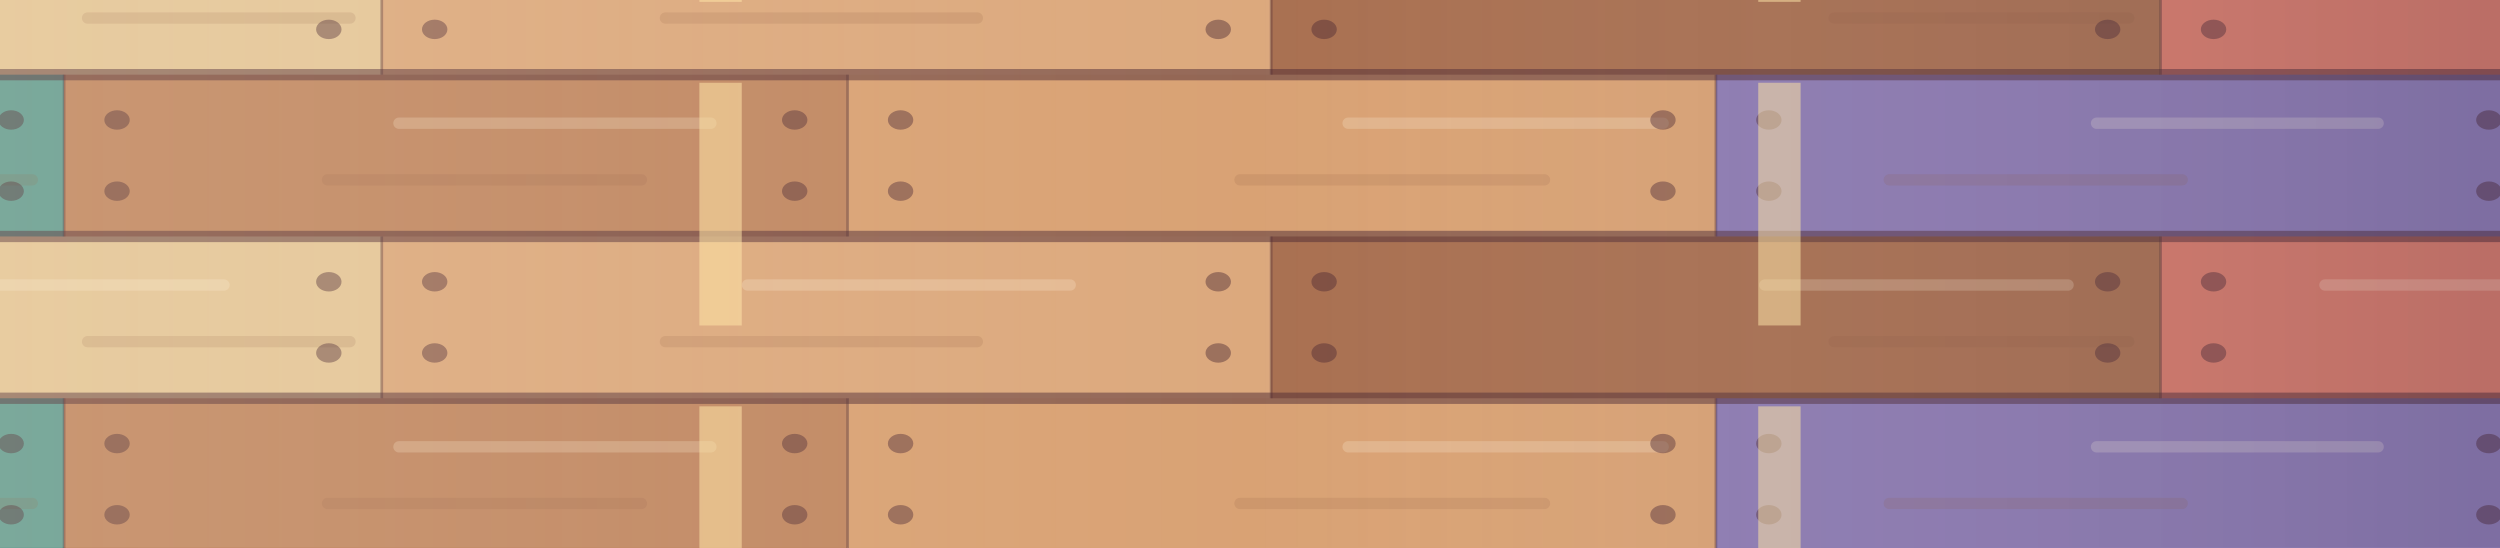
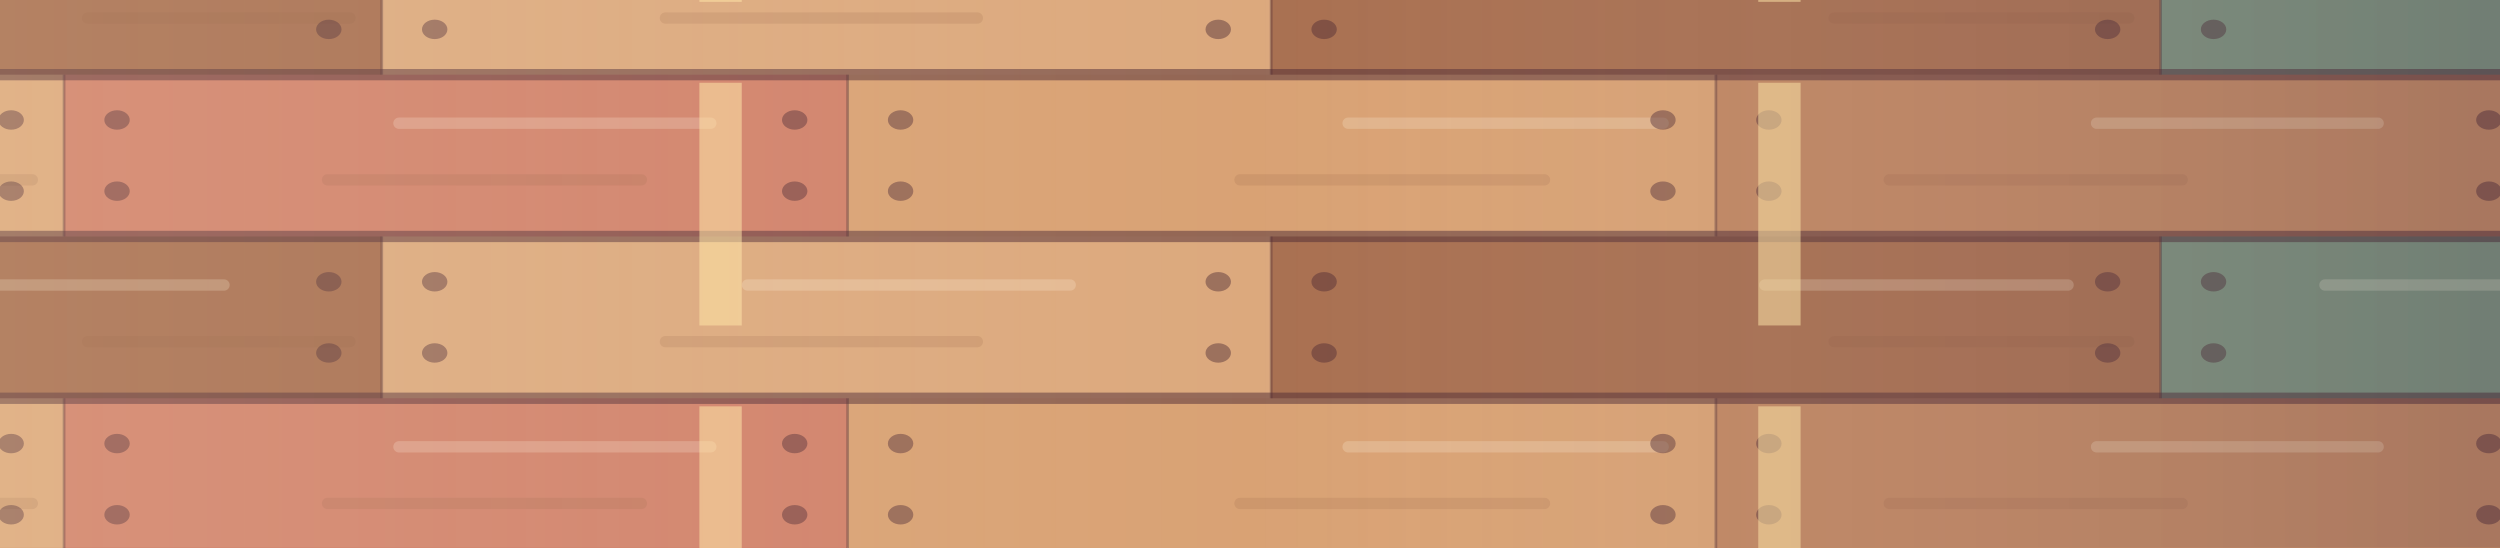
<svg xmlns="http://www.w3.org/2000/svg" width="1890" height="414" viewBox="0 0 1890 414">
  <rect width="1890" height="414" fill="#C08660" />
-   <rect x="-303.76" y="-188.18" width="352.21" height="122.92" fill="#669d91" />
-   <rect x="48.45" y="-188.18" width="592.36" height="122.92" fill="#c18862" />
+   <rect x="-303.76" y="-188.18" width="352.21" height="122.92" fill="#dca87b" />
+   <rect x="48.45" y="-188.18" width="592.36" height="122.92" fill="#d1826a" />
  <rect x="640.81" y="-188.18" width="656.4" height="122.92" fill="#d9a274" />
-   <rect x="1297.21" y="-188.18" width="624.38" height="122.92" fill="#8e7cb2" />
+   <rect x="1297.21" y="-188.18" width="624.38" height="122.92" fill="#c18762" />
  <rect x="1921.59" y="-188.18" width="272.17" height="122.92" fill="#d59e71" />
-   <rect x="-303.76" y="-65.86" width="592.36" height="122.91" fill="#e4c597" />
+   <rect x="-303.76" y="-65.86" width="592.36" height="122.91" fill="#a86f50" />
  <rect x="288.6" y="-65.86" width="672.41" height="122.91" fill="#dca97d" />
  <rect x="961.01" y="-65.86" width="672.41" height="122.91" fill="#a97051" />
-   <rect x="1633.42" y="-65.86" width="560.34" height="122.91" fill="#d77c6b" />
-   <rect x="-303.76" y="56.45" width="352.21" height="122.92" fill="#669d91" />
-   <rect x="48.45" y="56.45" width="592.36" height="122.92" fill="#c18862" />
+   <rect x="1633.42" y="-65.86" width="560.34" height="122.91" fill="#7f907b" />
+   <rect x="-303.76" y="56.45" width="352.21" height="122.92" fill="#dca87b" />
+   <rect x="48.45" y="56.45" width="592.36" height="122.92" fill="#d1826a" />
  <rect x="640.81" y="56.45" width="656.4" height="122.92" fill="#d9a274" />
-   <rect x="1297.21" y="56.45" width="624.38" height="122.92" fill="#8e7cb2" />
+   <rect x="1297.21" y="56.45" width="624.38" height="122.92" fill="#c18762" />
  <rect x="1921.59" y="56.45" width="272.17" height="122.92" fill="#d59e71" />
-   <rect x="-303.76" y="178.77" width="592.36" height="122.92" fill="#e4c597" />
+   <rect x="-303.76" y="178.77" width="592.36" height="122.92" fill="#a86f50" />
  <rect x="288.6" y="178.77" width="672.41" height="122.92" fill="#dca97d" />
  <rect x="961.01" y="178.77" width="672.41" height="122.92" fill="#a97051" />
-   <rect x="1633.42" y="178.77" width="560.34" height="122.92" fill="#d77c6b" />
-   <rect x="-303.76" y="301.09" width="352.21" height="122.92" fill="#669d91" />
-   <rect x="48.45" y="301.09" width="592.36" height="122.92" fill="#c18862" />
+   <rect x="1633.42" y="178.77" width="560.34" height="122.92" fill="#7f907b" />
+   <rect x="-303.76" y="301.09" width="352.21" height="122.92" fill="#dca87b" />
+   <rect x="48.45" y="301.09" width="592.36" height="122.92" fill="#d1826a" />
  <rect x="640.81" y="301.09" width="656.4" height="122.92" fill="#d9a274" />
-   <rect x="1297.21" y="301.09" width="624.38" height="122.92" fill="#8e7cb2" />
+   <rect x="1297.21" y="301.09" width="624.38" height="122.92" fill="#c18762" />
  <rect x="1921.59" y="301.09" width="272.17" height="122.92" fill="#d59e71" />
-   <rect x="-303.76" y="423.41" width="592.36" height="122.92" fill="#e4c597" />
+   <rect x="-303.76" y="423.41" width="592.36" height="122.92" fill="#a86f50" />
  <rect x="288.6" y="423.41" width="672.41" height="122.92" fill="#dca97d" />
  <rect x="961.01" y="423.41" width="672.41" height="122.92" fill="#a97051" />
-   <rect x="1633.42" y="423.41" width="560.34" height="122.92" fill="#d77c6b" />
-   <rect x="-303.76" y="545.73" width="352.21" height="122.92" fill="#669d91" />
-   <rect x="48.45" y="545.73" width="592.36" height="122.92" fill="#c18862" />
+   <rect x="1633.42" y="423.41" width="560.34" height="122.92" fill="#7f907b" />
+   <rect x="-303.76" y="545.73" width="352.21" height="122.92" fill="#dca87b" />
+   <rect x="48.45" y="545.73" width="592.36" height="122.92" fill="#d1826a" />
  <rect x="640.81" y="545.73" width="656.4" height="122.92" fill="#d9a274" />
-   <rect x="1297.21" y="545.73" width="624.38" height="122.92" fill="#8e7cb2" />
+   <rect x="1297.21" y="545.73" width="624.38" height="122.92" fill="#c18762" />
  <rect x="1921.59" y="545.73" width="272.17" height="122.92" fill="#d59e71" />
  <path d="M-201.1 -151.49H-100.17" stroke="#FFF6DE" stroke-opacity="0.22" stroke-width="8.56" stroke-linecap="round" />
  <path d="M-102.98 -108.67H24.44" stroke="#8C5A40" stroke-opacity="0.16" stroke-width="8.56" stroke-linecap="round" />
  <path d="M301.61 -151.49H537.38" stroke="#FFF6DE" stroke-opacity="0.22" stroke-width="8.56" stroke-linecap="round" />
  <path d="M247.61 -108.67H484.89" stroke="#8C5A40" stroke-opacity="0.16" stroke-width="8.56" stroke-linecap="round" />
  <path d="M1019.18 -151.49H1257.37" stroke="#FFF6DE" stroke-opacity="0.22" stroke-width="8.56" stroke-linecap="round" />
  <path d="M937.43 -108.67H1167.66" stroke="#8C5A40" stroke-opacity="0.16" stroke-width="8.56" stroke-linecap="round" />
  <path d="M1584.98 -151.49H1797.87" stroke="#FFF6DE" stroke-opacity="0.22" stroke-width="8.56" stroke-linecap="round" />
  <path d="M1428.3 -108.67H1649.76" stroke="#8C5A40" stroke-opacity="0.16" stroke-width="8.56" stroke-linecap="round" />
  <path d="M2059.19 -151.49H2142.06" stroke="#FFF6DE" stroke-opacity="0.22" stroke-width="8.56" stroke-linecap="round" />
  <path d="M2030.64 -108.67H2127.08" stroke="#8C5A40" stroke-opacity="0.16" stroke-width="8.56" stroke-linecap="round" />
  <path d="M-66.42 -29.17H169.35" stroke="#FFF6DE" stroke-opacity="0.22" stroke-width="8.56" stroke-linecap="round" />
  <path d="M66.19 13.64H264.59" stroke="#8C5A40" stroke-opacity="0.16" stroke-width="8.56" stroke-linecap="round" />
  <path d="M565.1 -29.17H809.1" stroke="#FFF6DE" stroke-opacity="0.22" stroke-width="8.56" stroke-linecap="round" />
  <path d="M503.03 13.64H738.88" stroke="#8C5A40" stroke-opacity="0.16" stroke-width="8.56" stroke-linecap="round" />
  <path d="M1334.19 -29.17H1563.45" stroke="#FFF6DE" stroke-opacity="0.22" stroke-width="8.56" stroke-linecap="round" />
  <path d="M1386.5 13.64H1609.4" stroke="#8C5A40" stroke-opacity="0.16" stroke-width="8.56" stroke-linecap="round" />
  <path d="M1757.66 -29.17H1928.28" stroke="#FFF6DE" stroke-opacity="0.22" stroke-width="8.56" stroke-linecap="round" />
  <path d="M1921.45 13.64H2120.01" stroke="#8C5A40" stroke-opacity="0.16" stroke-width="8.56" stroke-linecap="round" />
  <path d="M-201.1 93.15H-100.17" stroke="#FFF6DE" stroke-opacity="0.22" stroke-width="8.56" stroke-linecap="round" />
  <path d="M-102.98 135.96H24.44" stroke="#8C5A40" stroke-opacity="0.16" stroke-width="8.56" stroke-linecap="round" />
  <path d="M301.61 93.15H537.38" stroke="#FFF6DE" stroke-opacity="0.22" stroke-width="8.56" stroke-linecap="round" />
  <path d="M247.61 135.96H484.89" stroke="#8C5A40" stroke-opacity="0.16" stroke-width="8.56" stroke-linecap="round" />
  <path d="M1019.18 93.15H1257.37" stroke="#FFF6DE" stroke-opacity="0.22" stroke-width="8.56" stroke-linecap="round" />
  <path d="M937.43 135.96H1167.66" stroke="#8C5A40" stroke-opacity="0.16" stroke-width="8.56" stroke-linecap="round" />
  <path d="M1584.98 93.15H1797.87" stroke="#FFF6DE" stroke-opacity="0.22" stroke-width="8.56" stroke-linecap="round" />
  <path d="M1428.3 135.96H1649.76" stroke="#8C5A40" stroke-opacity="0.16" stroke-width="8.56" stroke-linecap="round" />
  <path d="M2059.19 93.15H2142.06" stroke="#FFF6DE" stroke-opacity="0.22" stroke-width="8.56" stroke-linecap="round" />
  <path d="M2030.64 135.96H2127.08" stroke="#8C5A40" stroke-opacity="0.16" stroke-width="8.56" stroke-linecap="round" />
  <path d="M-66.42 215.47H169.35" stroke="#FFF6DE" stroke-opacity="0.22" stroke-width="8.56" stroke-linecap="round" />
  <path d="M66.19 258.28H264.59" stroke="#8C5A40" stroke-opacity="0.16" stroke-width="8.56" stroke-linecap="round" />
  <path d="M565.1 215.47H809.1" stroke="#FFF6DE" stroke-opacity="0.22" stroke-width="8.56" stroke-linecap="round" />
  <path d="M503.03 258.28H738.88" stroke="#8C5A40" stroke-opacity="0.16" stroke-width="8.56" stroke-linecap="round" />
  <path d="M1334.19 215.47H1563.45" stroke="#FFF6DE" stroke-opacity="0.22" stroke-width="8.56" stroke-linecap="round" />
  <path d="M1386.5 258.28H1609.4" stroke="#8C5A40" stroke-opacity="0.16" stroke-width="8.56" stroke-linecap="round" />
  <path d="M1757.66 215.47H1928.28" stroke="#FFF6DE" stroke-opacity="0.22" stroke-width="8.56" stroke-linecap="round" />
  <path d="M1921.45 258.28H2120.01" stroke="#8C5A40" stroke-opacity="0.16" stroke-width="8.56" stroke-linecap="round" />
  <path d="M-201.1 337.79H-100.17" stroke="#FFF6DE" stroke-opacity="0.22" stroke-width="8.56" stroke-linecap="round" />
  <path d="M-102.98 380.6H24.44" stroke="#8C5A40" stroke-opacity="0.16" stroke-width="8.56" stroke-linecap="round" />
  <path d="M301.61 337.79H537.38" stroke="#FFF6DE" stroke-opacity="0.22" stroke-width="8.56" stroke-linecap="round" />
  <path d="M247.61 380.6H484.89" stroke="#8C5A40" stroke-opacity="0.16" stroke-width="8.56" stroke-linecap="round" />
  <path d="M1019.18 337.79H1257.37" stroke="#FFF6DE" stroke-opacity="0.22" stroke-width="8.56" stroke-linecap="round" />
  <path d="M937.43 380.6H1167.66" stroke="#8C5A40" stroke-opacity="0.16" stroke-width="8.56" stroke-linecap="round" />
  <path d="M1584.98 337.79H1797.87" stroke="#FFF6DE" stroke-opacity="0.22" stroke-width="8.56" stroke-linecap="round" />
  <path d="M1428.3 380.6H1649.76" stroke="#8C5A40" stroke-opacity="0.16" stroke-width="8.56" stroke-linecap="round" />
  <path d="M2059.19 337.79H2142.06" stroke="#FFF6DE" stroke-opacity="0.22" stroke-width="8.56" stroke-linecap="round" />
  <path d="M2030.64 380.6H2127.08" stroke="#8C5A40" stroke-opacity="0.16" stroke-width="8.56" stroke-linecap="round" />
  <path d="M-66.42 460.1H169.35" stroke="#FFF6DE" stroke-opacity="0.22" stroke-width="8.56" stroke-linecap="round" />
  <path d="M66.19 502.92H264.59" stroke="#8C5A40" stroke-opacity="0.16" stroke-width="8.56" stroke-linecap="round" />
  <path d="M565.1 460.1H809.1" stroke="#FFF6DE" stroke-opacity="0.22" stroke-width="8.56" stroke-linecap="round" />
  <path d="M503.03 502.92H738.88" stroke="#8C5A40" stroke-opacity="0.16" stroke-width="8.56" stroke-linecap="round" />
  <path d="M1334.19 460.1H1563.45" stroke="#FFF6DE" stroke-opacity="0.22" stroke-width="8.56" stroke-linecap="round" />
  <path d="M1386.5 502.92H1609.4" stroke="#8C5A40" stroke-opacity="0.16" stroke-width="8.56" stroke-linecap="round" />
  <path d="M1757.66 460.1H1928.28" stroke="#FFF6DE" stroke-opacity="0.22" stroke-width="8.56" stroke-linecap="round" />
  <path d="M1921.45 502.92H2120.01" stroke="#8C5A40" stroke-opacity="0.16" stroke-width="8.56" stroke-linecap="round" />
  <path d="M-201.1 582.42H-100.17" stroke="#FFF6DE" stroke-opacity="0.22" stroke-width="8.56" stroke-linecap="round" />
  <path d="M-102.98 625.23H24.44" stroke="#8C5A40" stroke-opacity="0.16" stroke-width="8.56" stroke-linecap="round" />
  <path d="M301.61 582.42H537.38" stroke="#FFF6DE" stroke-opacity="0.22" stroke-width="8.56" stroke-linecap="round" />
  <path d="M247.61 625.23H484.89" stroke="#8C5A40" stroke-opacity="0.16" stroke-width="8.56" stroke-linecap="round" />
  <path d="M1019.18 582.42H1257.37" stroke="#FFF6DE" stroke-opacity="0.22" stroke-width="8.56" stroke-linecap="round" />
  <path d="M937.43 625.23H1167.66" stroke="#8C5A40" stroke-opacity="0.16" stroke-width="8.56" stroke-linecap="round" />
  <path d="M1584.98 582.42H1797.87" stroke="#FFF6DE" stroke-opacity="0.22" stroke-width="8.56" stroke-linecap="round" />
  <path d="M1428.3 625.23H1649.76" stroke="#8C5A40" stroke-opacity="0.16" stroke-width="8.56" stroke-linecap="round" />
  <path d="M2059.19 582.42H2142.06" stroke="#FFF6DE" stroke-opacity="0.22" stroke-width="8.56" stroke-linecap="round" />
  <path d="M2030.64 625.23H2127.08" stroke="#8C5A40" stroke-opacity="0.16" stroke-width="8.56" stroke-linecap="round" />
  <path d="M48.45 -188.18V-65.86" stroke="#4E2B34" stroke-opacity=".38" stroke-width="2.1" />
  <path d="M640.81 -188.18V-65.86" stroke="#4E2B34" stroke-opacity=".38" stroke-width="2.1" />
  <path d="M1297.21 -188.18V-65.86" stroke="#4E2B34" stroke-opacity=".38" stroke-width="2.1" />
  <path d="M1921.59 -188.18V-65.86" stroke="#4E2B34" stroke-opacity=".38" stroke-width="2.1" />
  <path d="M-303.76 -188.18H2193.76" stroke="#4E2B34" stroke-opacity=".5" stroke-width="8.56" />
  <path d="M288.6 -65.86V56.45" stroke="#4E2B34" stroke-opacity=".38" stroke-width="2.1" />
  <path d="M961.01 -65.86V56.45" stroke="#4E2B34" stroke-opacity=".38" stroke-width="2.1" />
  <path d="M1633.42 -65.86V56.45" stroke="#4E2B34" stroke-opacity=".38" stroke-width="2.1" />
  <path d="M-303.76 -65.86H2193.76" stroke="#4E2B34" stroke-opacity=".5" stroke-width="8.56" />
  <path d="M48.45 56.45V178.77" stroke="#4E2B34" stroke-opacity=".38" stroke-width="2.1" />
  <path d="M640.81 56.45V178.77" stroke="#4E2B34" stroke-opacity=".38" stroke-width="2.1" />
  <path d="M1297.21 56.45V178.77" stroke="#4E2B34" stroke-opacity=".38" stroke-width="2.1" />
  <path d="M1921.59 56.45V178.77" stroke="#4E2B34" stroke-opacity=".38" stroke-width="2.1" />
  <path d="M-303.76 56.45H2193.76" stroke="#4E2B34" stroke-opacity=".5" stroke-width="8.56" />
  <path d="M288.6 178.77V301.09" stroke="#4E2B34" stroke-opacity=".38" stroke-width="2.1" />
  <path d="M961.01 178.77V301.09" stroke="#4E2B34" stroke-opacity=".38" stroke-width="2.1" />
  <path d="M1633.42 178.77V301.09" stroke="#4E2B34" stroke-opacity=".38" stroke-width="2.1" />
  <path d="M-303.76 178.77H2193.76" stroke="#4E2B34" stroke-opacity=".5" stroke-width="8.56" />
  <path d="M48.45 301.09V423.41" stroke="#4E2B34" stroke-opacity=".38" stroke-width="2.1" />
  <path d="M640.81 301.09V423.41" stroke="#4E2B34" stroke-opacity=".38" stroke-width="2.1" />
  <path d="M1297.21 301.09V423.41" stroke="#4E2B34" stroke-opacity=".38" stroke-width="2.1" />
  <path d="M1921.59 301.09V423.41" stroke="#4E2B34" stroke-opacity=".38" stroke-width="2.1" />
  <path d="M-303.76 301.09H2193.76" stroke="#4E2B34" stroke-opacity=".5" stroke-width="8.56" />
  <path d="M288.6 423.41V545.73" stroke="#4E2B34" stroke-opacity=".38" stroke-width="2.1" />
  <path d="M961.01 423.41V545.73" stroke="#4E2B34" stroke-opacity=".38" stroke-width="2.1" />
  <path d="M1633.42 423.41V545.73" stroke="#4E2B34" stroke-opacity=".38" stroke-width="2.1" />
  <path d="M-303.76 423.41H2193.76" stroke="#4E2B34" stroke-opacity=".5" stroke-width="8.56" />
  <path d="M48.45 545.73V668.05" stroke="#4E2B34" stroke-opacity=".38" stroke-width="2.1" />
  <path d="M640.81 545.73V668.05" stroke="#4E2B34" stroke-opacity=".38" stroke-width="2.1" />
  <path d="M1297.21 545.73V668.05" stroke="#4E2B34" stroke-opacity=".38" stroke-width="2.1" />
  <path d="M1921.59 545.73V668.05" stroke="#4E2B34" stroke-opacity=".38" stroke-width="2.1" />
  <path d="M-303.76 545.73H2193.76" stroke="#4E2B34" stroke-opacity=".5" stroke-width="8.56" />
  <ellipse cx="8.43" cy="-153.93" rx="9.61" ry="7.34" fill="#4E2B34" fill-opacity=".45" />
  <ellipse cx="8.43" cy="-100.11" rx="9.61" ry="7.34" fill="#4E2B34" fill-opacity=".45" />
  <ellipse cx="88.48" cy="-153.93" rx="9.61" ry="7.34" fill="#4E2B34" fill-opacity=".45" />
  <ellipse cx="88.48" cy="-100.11" rx="9.61" ry="7.34" fill="#4E2B34" fill-opacity=".45" />
  <ellipse cx="600.79" cy="-153.93" rx="9.61" ry="7.34" fill="#4E2B34" fill-opacity=".45" />
  <ellipse cx="600.79" cy="-100.11" rx="9.61" ry="7.34" fill="#4E2B34" fill-opacity=".45" />
  <ellipse cx="680.84" cy="-153.93" rx="9.61" ry="7.34" fill="#4E2B34" fill-opacity=".45" />
  <ellipse cx="680.84" cy="-100.11" rx="9.61" ry="7.34" fill="#4E2B34" fill-opacity=".45" />
  <ellipse cx="1257.19" cy="-153.93" rx="9.61" ry="7.34" fill="#4E2B34" fill-opacity=".45" />
  <ellipse cx="1257.19" cy="-100.11" rx="9.61" ry="7.34" fill="#4E2B34" fill-opacity=".45" />
  <ellipse cx="1337.24" cy="-153.93" rx="9.61" ry="7.34" fill="#4E2B34" fill-opacity=".45" />
  <ellipse cx="1337.24" cy="-100.11" rx="9.61" ry="7.34" fill="#4E2B34" fill-opacity=".45" />
  <ellipse cx="1881.57" cy="-153.93" rx="9.61" ry="7.34" fill="#4E2B34" fill-opacity=".45" />
  <ellipse cx="1881.57" cy="-100.11" rx="9.61" ry="7.34" fill="#4E2B34" fill-opacity=".45" />
  <ellipse cx="1961.62" cy="-153.93" rx="9.61" ry="7.34" fill="#4E2B34" fill-opacity=".45" />
  <ellipse cx="1961.62" cy="-100.11" rx="9.61" ry="7.34" fill="#4E2B34" fill-opacity=".45" />
  <ellipse cx="248.58" cy="-31.61" rx="9.61" ry="7.34" fill="#4E2B34" fill-opacity=".45" />
  <ellipse cx="248.58" cy="22.21" rx="9.61" ry="7.34" fill="#4E2B34" fill-opacity=".45" />
  <ellipse cx="328.62" cy="-31.61" rx="9.61" ry="7.34" fill="#4E2B34" fill-opacity=".45" />
  <ellipse cx="328.62" cy="22.21" rx="9.61" ry="7.34" fill="#4E2B34" fill-opacity=".45" />
  <ellipse cx="920.99" cy="-31.61" rx="9.61" ry="7.34" fill="#4E2B34" fill-opacity=".45" />
  <ellipse cx="920.99" cy="22.21" rx="9.61" ry="7.34" fill="#4E2B34" fill-opacity=".45" />
  <ellipse cx="1001.03" cy="-31.61" rx="9.61" ry="7.34" fill="#4E2B34" fill-opacity=".45" />
  <ellipse cx="1001.03" cy="22.21" rx="9.61" ry="7.34" fill="#4E2B34" fill-opacity=".45" />
  <ellipse cx="1593.39" cy="-31.61" rx="9.61" ry="7.34" fill="#4E2B34" fill-opacity=".45" />
  <ellipse cx="1593.39" cy="22.21" rx="9.61" ry="7.34" fill="#4E2B34" fill-opacity=".45" />
  <ellipse cx="1673.44" cy="-31.61" rx="9.61" ry="7.34" fill="#4E2B34" fill-opacity=".45" />
  <ellipse cx="1673.44" cy="22.21" rx="9.61" ry="7.34" fill="#4E2B34" fill-opacity=".45" />
  <ellipse cx="8.43" cy="90.7" rx="9.61" ry="7.34" fill="#4E2B34" fill-opacity=".45" />
  <ellipse cx="8.43" cy="144.52" rx="9.61" ry="7.34" fill="#4E2B34" fill-opacity=".45" />
  <ellipse cx="88.48" cy="90.7" rx="9.61" ry="7.34" fill="#4E2B34" fill-opacity=".45" />
  <ellipse cx="88.48" cy="144.52" rx="9.61" ry="7.34" fill="#4E2B34" fill-opacity=".45" />
  <ellipse cx="600.79" cy="90.7" rx="9.61" ry="7.34" fill="#4E2B34" fill-opacity=".45" />
  <ellipse cx="600.79" cy="144.52" rx="9.61" ry="7.34" fill="#4E2B34" fill-opacity=".45" />
  <ellipse cx="680.84" cy="90.7" rx="9.61" ry="7.34" fill="#4E2B34" fill-opacity=".45" />
  <ellipse cx="680.84" cy="144.52" rx="9.61" ry="7.34" fill="#4E2B34" fill-opacity=".45" />
  <ellipse cx="1257.19" cy="90.7" rx="9.61" ry="7.34" fill="#4E2B34" fill-opacity=".45" />
  <ellipse cx="1257.19" cy="144.52" rx="9.61" ry="7.34" fill="#4E2B34" fill-opacity=".45" />
  <ellipse cx="1337.24" cy="90.7" rx="9.61" ry="7.34" fill="#4E2B34" fill-opacity=".45" />
  <ellipse cx="1337.24" cy="144.52" rx="9.61" ry="7.34" fill="#4E2B34" fill-opacity=".45" />
  <ellipse cx="1881.57" cy="90.7" rx="9.61" ry="7.34" fill="#4E2B34" fill-opacity=".45" />
  <ellipse cx="1881.57" cy="144.52" rx="9.61" ry="7.34" fill="#4E2B34" fill-opacity=".45" />
  <ellipse cx="1961.62" cy="90.7" rx="9.61" ry="7.34" fill="#4E2B34" fill-opacity=".45" />
  <ellipse cx="1961.62" cy="144.52" rx="9.61" ry="7.34" fill="#4E2B34" fill-opacity=".45" />
  <ellipse cx="248.58" cy="213.02" rx="9.61" ry="7.34" fill="#4E2B34" fill-opacity=".45" />
  <ellipse cx="248.58" cy="266.84" rx="9.61" ry="7.34" fill="#4E2B34" fill-opacity=".45" />
  <ellipse cx="328.62" cy="213.02" rx="9.61" ry="7.34" fill="#4E2B34" fill-opacity=".45" />
  <ellipse cx="328.62" cy="266.84" rx="9.61" ry="7.34" fill="#4E2B34" fill-opacity=".45" />
  <ellipse cx="920.99" cy="213.02" rx="9.61" ry="7.34" fill="#4E2B34" fill-opacity=".45" />
  <ellipse cx="920.99" cy="266.84" rx="9.61" ry="7.34" fill="#4E2B34" fill-opacity=".45" />
  <ellipse cx="1001.03" cy="213.02" rx="9.61" ry="7.34" fill="#4E2B34" fill-opacity=".45" />
  <ellipse cx="1001.03" cy="266.84" rx="9.61" ry="7.34" fill="#4E2B34" fill-opacity=".45" />
  <ellipse cx="1593.39" cy="213.02" rx="9.61" ry="7.34" fill="#4E2B34" fill-opacity=".45" />
  <ellipse cx="1593.39" cy="266.84" rx="9.61" ry="7.34" fill="#4E2B34" fill-opacity=".45" />
  <ellipse cx="1673.44" cy="213.02" rx="9.61" ry="7.34" fill="#4E2B34" fill-opacity=".45" />
  <ellipse cx="1673.44" cy="266.84" rx="9.61" ry="7.34" fill="#4E2B34" fill-opacity=".45" />
  <ellipse cx="8.43" cy="335.34" rx="9.61" ry="7.34" fill="#4E2B34" fill-opacity=".45" />
  <ellipse cx="8.43" cy="389.16" rx="9.61" ry="7.34" fill="#4E2B34" fill-opacity=".45" />
  <ellipse cx="88.48" cy="335.34" rx="9.61" ry="7.34" fill="#4E2B34" fill-opacity=".45" />
  <ellipse cx="88.48" cy="389.16" rx="9.61" ry="7.34" fill="#4E2B34" fill-opacity=".45" />
  <ellipse cx="600.79" cy="335.34" rx="9.61" ry="7.34" fill="#4E2B34" fill-opacity=".45" />
  <ellipse cx="600.79" cy="389.16" rx="9.61" ry="7.34" fill="#4E2B34" fill-opacity=".45" />
  <ellipse cx="680.84" cy="335.34" rx="9.61" ry="7.34" fill="#4E2B34" fill-opacity=".45" />
  <ellipse cx="680.84" cy="389.16" rx="9.61" ry="7.34" fill="#4E2B34" fill-opacity=".45" />
  <ellipse cx="1257.19" cy="335.34" rx="9.61" ry="7.34" fill="#4E2B34" fill-opacity=".45" />
  <ellipse cx="1257.19" cy="389.16" rx="9.61" ry="7.34" fill="#4E2B34" fill-opacity=".45" />
  <ellipse cx="1337.24" cy="335.34" rx="9.61" ry="7.34" fill="#4E2B34" fill-opacity=".45" />
  <ellipse cx="1337.24" cy="389.16" rx="9.61" ry="7.34" fill="#4E2B34" fill-opacity=".45" />
  <ellipse cx="1881.57" cy="335.34" rx="9.61" ry="7.34" fill="#4E2B34" fill-opacity=".45" />
  <ellipse cx="1881.57" cy="389.16" rx="9.61" ry="7.34" fill="#4E2B34" fill-opacity=".45" />
  <ellipse cx="1961.62" cy="335.34" rx="9.61" ry="7.34" fill="#4E2B34" fill-opacity=".45" />
  <ellipse cx="1961.62" cy="389.16" rx="9.61" ry="7.34" fill="#4E2B34" fill-opacity=".45" />
  <ellipse cx="248.58" cy="457.66" rx="9.61" ry="7.34" fill="#4E2B34" fill-opacity=".45" />
  <ellipse cx="248.58" cy="511.48" rx="9.61" ry="7.34" fill="#4E2B34" fill-opacity=".45" />
  <ellipse cx="328.62" cy="457.66" rx="9.61" ry="7.34" fill="#4E2B34" fill-opacity=".45" />
  <ellipse cx="328.62" cy="511.48" rx="9.61" ry="7.34" fill="#4E2B34" fill-opacity=".45" />
  <ellipse cx="920.99" cy="457.66" rx="9.61" ry="7.34" fill="#4E2B34" fill-opacity=".45" />
  <ellipse cx="920.99" cy="511.48" rx="9.61" ry="7.34" fill="#4E2B34" fill-opacity=".45" />
  <ellipse cx="1001.03" cy="457.66" rx="9.61" ry="7.34" fill="#4E2B34" fill-opacity=".45" />
  <ellipse cx="1001.03" cy="511.48" rx="9.61" ry="7.34" fill="#4E2B34" fill-opacity=".45" />
  <ellipse cx="1593.39" cy="457.66" rx="9.61" ry="7.34" fill="#4E2B34" fill-opacity=".45" />
  <ellipse cx="1593.39" cy="511.48" rx="9.61" ry="7.34" fill="#4E2B34" fill-opacity=".45" />
  <ellipse cx="1673.44" cy="457.66" rx="9.61" ry="7.34" fill="#4E2B34" fill-opacity=".45" />
  <ellipse cx="1673.44" cy="511.48" rx="9.61" ry="7.34" fill="#4E2B34" fill-opacity=".45" />
  <ellipse cx="8.43" cy="579.98" rx="9.61" ry="7.34" fill="#4E2B34" fill-opacity=".45" />
  <ellipse cx="8.43" cy="633.8" rx="9.61" ry="7.34" fill="#4E2B34" fill-opacity=".45" />
  <ellipse cx="88.48" cy="579.98" rx="9.61" ry="7.34" fill="#4E2B34" fill-opacity=".45" />
  <ellipse cx="88.48" cy="633.8" rx="9.61" ry="7.34" fill="#4E2B34" fill-opacity=".45" />
  <ellipse cx="600.79" cy="579.98" rx="9.61" ry="7.34" fill="#4E2B34" fill-opacity=".45" />
  <ellipse cx="600.79" cy="633.8" rx="9.61" ry="7.34" fill="#4E2B34" fill-opacity=".45" />
  <ellipse cx="680.84" cy="579.98" rx="9.61" ry="7.34" fill="#4E2B34" fill-opacity=".45" />
  <ellipse cx="680.84" cy="633.8" rx="9.61" ry="7.34" fill="#4E2B34" fill-opacity=".45" />
  <ellipse cx="1257.19" cy="579.98" rx="9.61" ry="7.34" fill="#4E2B34" fill-opacity=".45" />
  <ellipse cx="1257.19" cy="633.8" rx="9.61" ry="7.34" fill="#4E2B34" fill-opacity=".45" />
  <ellipse cx="1337.24" cy="579.98" rx="9.61" ry="7.34" fill="#4E2B34" fill-opacity=".45" />
  <ellipse cx="1337.24" cy="633.8" rx="9.61" ry="7.34" fill="#4E2B34" fill-opacity=".45" />
  <ellipse cx="1881.57" cy="579.98" rx="9.61" ry="7.34" fill="#4E2B34" fill-opacity=".45" />
  <ellipse cx="1881.57" cy="633.8" rx="9.61" ry="7.34" fill="#4E2B34" fill-opacity=".45" />
  <ellipse cx="1961.62" cy="579.98" rx="9.61" ry="7.34" fill="#4E2B34" fill-opacity=".45" />
  <ellipse cx="1961.62" cy="633.8" rx="9.61" ry="7.34" fill="#4E2B34" fill-opacity=".45" />
  <rect x="528.75" y="-182.07" width="32.02" height="183.48" fill="#FFE3A2" fill-opacity=".55" />
  <rect x="1329.23" y="-182.07" width="32.02" height="183.48" fill="#FFE3A2" fill-opacity=".55" />
  <rect x="528.75" y="62.57" width="32.02" height="183.48" fill="#FFE3A2" fill-opacity=".55" />
  <rect x="1329.23" y="62.57" width="32.02" height="183.48" fill="#FFE3A2" fill-opacity=".55" />
  <rect x="528.75" y="307.21" width="32.02" height="183.47" fill="#FFE3A2" fill-opacity=".55" />
  <rect x="1329.23" y="307.21" width="32.02" height="183.47" fill="#FFE3A2" fill-opacity=".55" />
  <rect x="528.75" y="551.84" width="32.02" height="183.48" fill="#FFE3A2" fill-opacity=".55" />
  <rect x="1329.23" y="551.84" width="32.02" height="183.48" fill="#FFE3A2" fill-opacity=".55" />
  <rect x="-303.76" y="0" width="48.03" height="414" fill="#3E2432" />
  <rect x="2145.73" y="0" width="48.03" height="414" fill="#3E2432" />
  <path d="M-255.73 0V414M2145.73 0V414" stroke="#e4be9e" stroke-opacity=".55" stroke-width="3.78" />
  <defs>
    <linearGradient id="l" x1="0" x2="1" y1="0" y2="0">
      <stop offset="0" stop-color="#FFF4D8" stop-opacity="0.14" />
      <stop offset=".5" stop-color="#FFFFFF" stop-opacity="0" />
      <stop offset="1" stop-color="#211C47" stop-opacity="0.16" />
    </linearGradient>
  </defs>
  <rect width="1890" height="414" fill="url(#l)" />
</svg>
